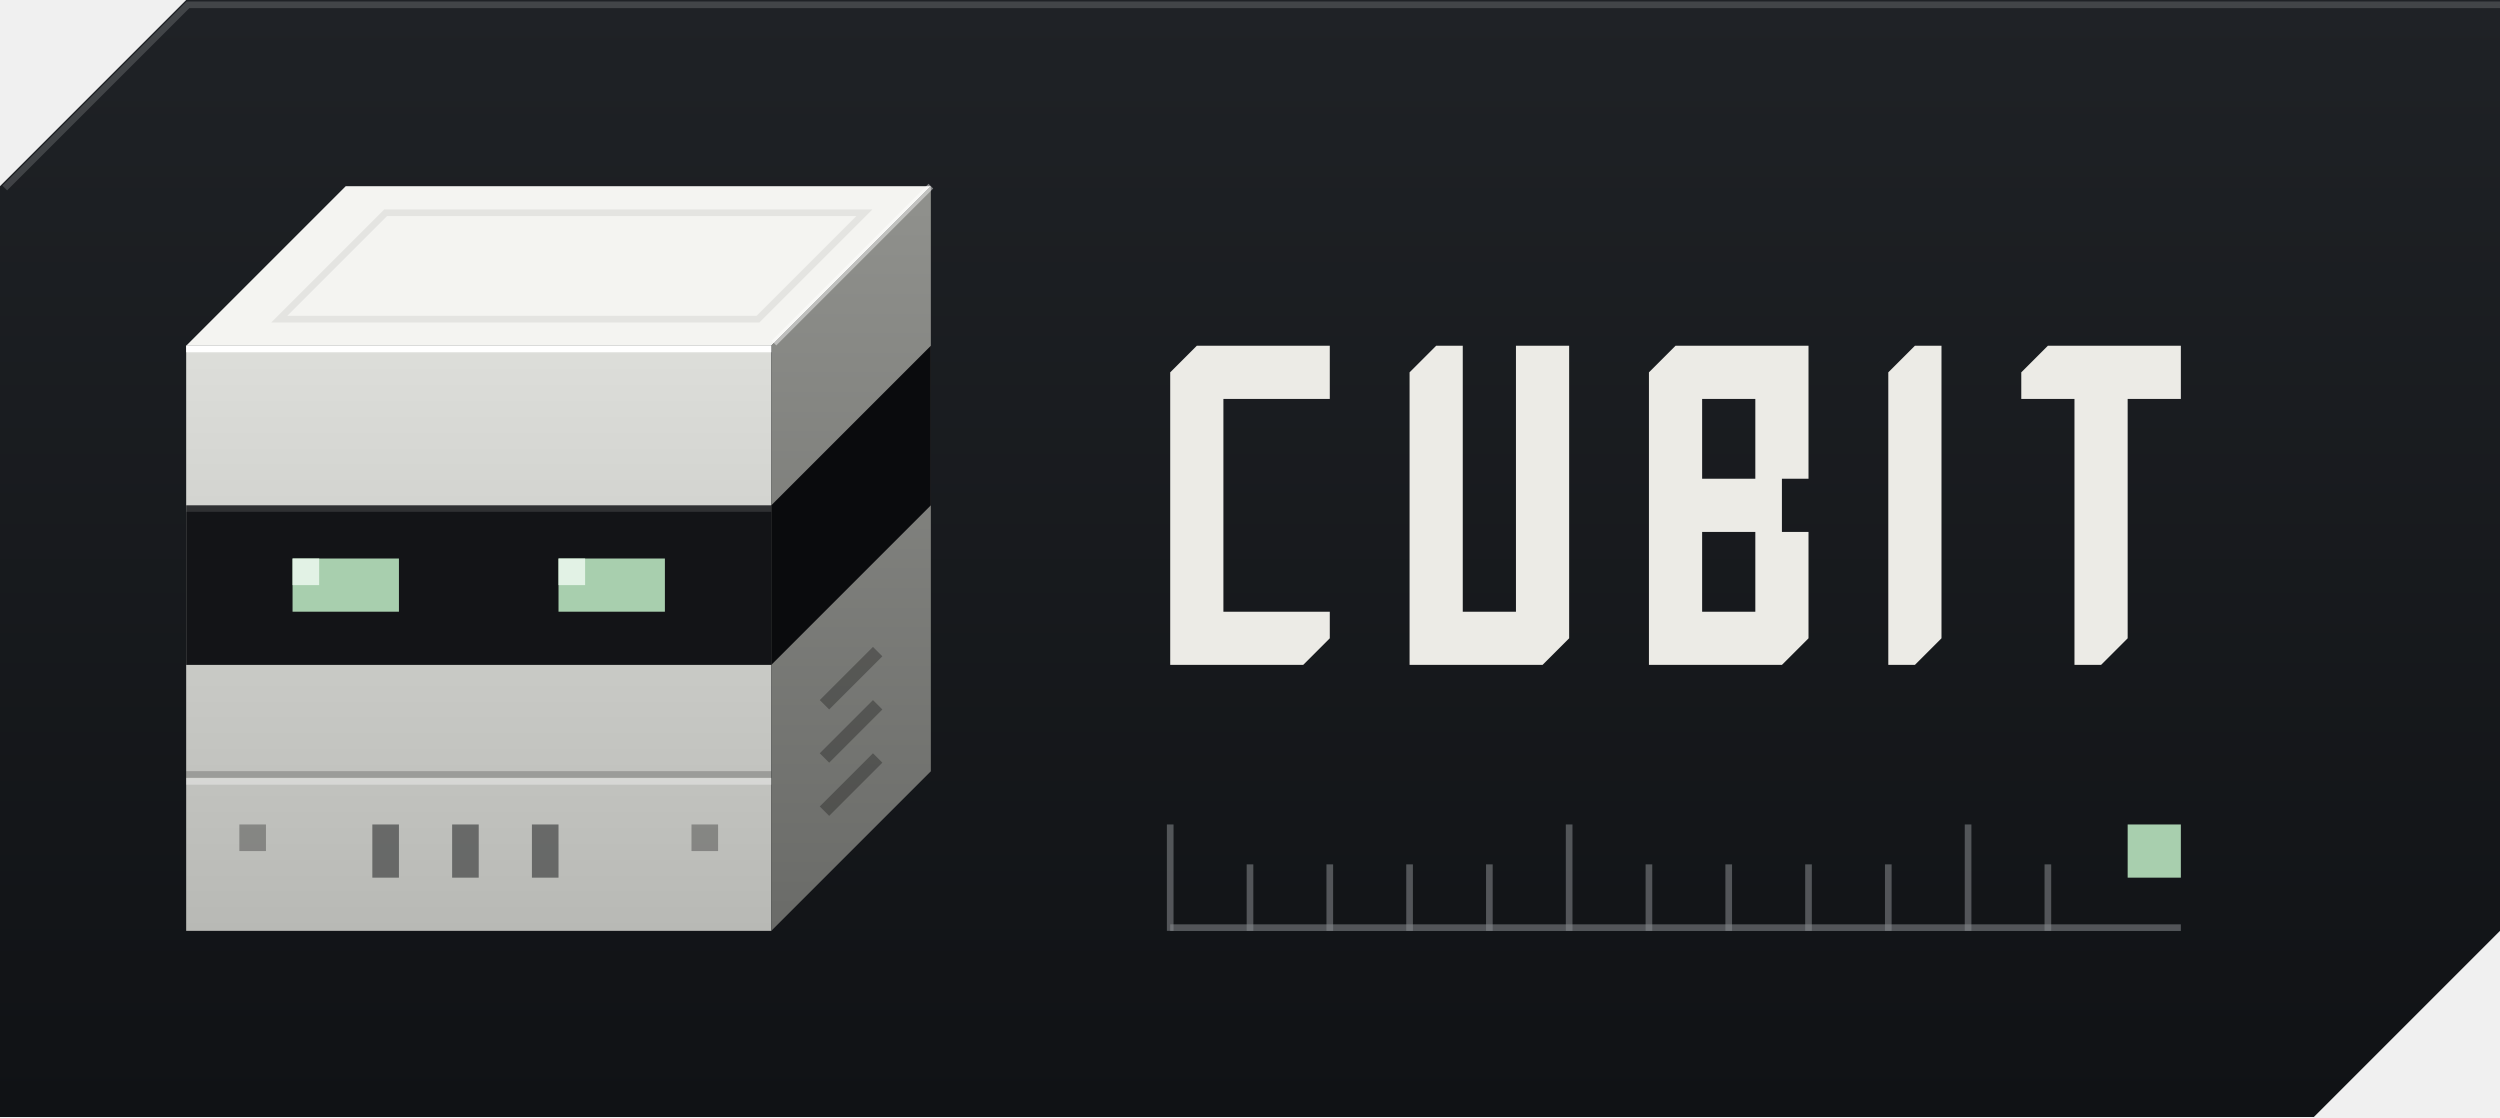
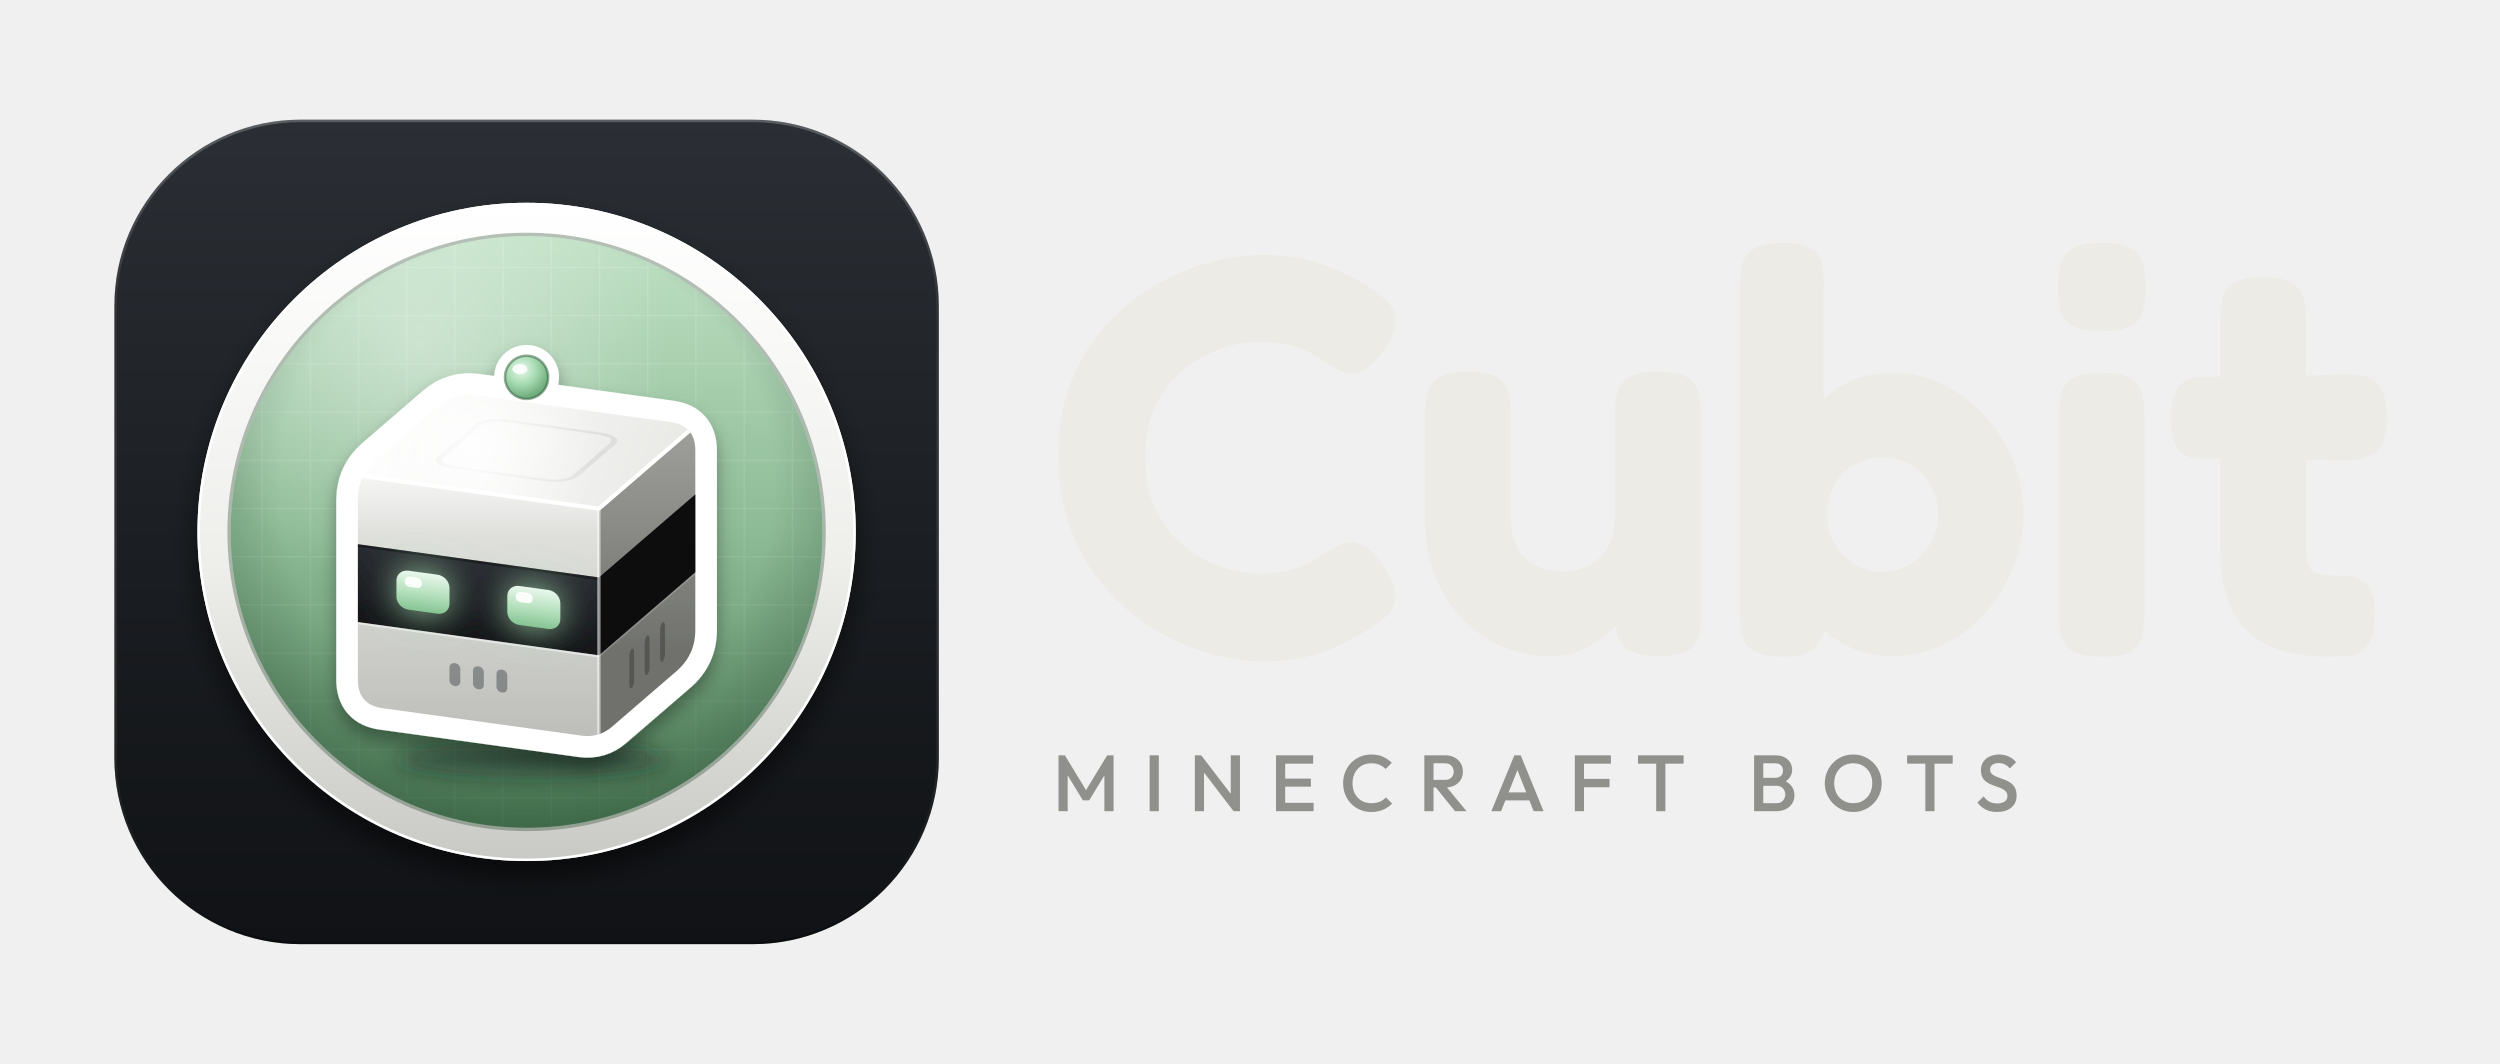
- <svg xmlns="http://www.w3.org/2000/svg" viewBox="0 0 94 42" role="img" aria-label="Cubit">
-   <defs>
-     <linearGradient id="lp" x1="0" y1="0" x2="0" y2="1">
-       <stop offset="0" stop-color="#1f2226" />
-       <stop offset="1" stop-color="#101215" />
-     </linearGradient>
-     <linearGradient id="lf" x1="0" y1="0" x2="0" y2="1">
-       <stop offset="0" stop-color="#dddeda" />
-       <stop offset="1" stop-color="#b8b9b5" />
-     </linearGradient>
-     <linearGradient id="lr" x1="0" y1="0" x2="0" y2="1">
-       <stop offset="0" stop-color="#90918d" />
-       <stop offset="1" stop-color="#6a6b68" />
-     </linearGradient>
-   </defs>
-   <path d="M7 0H94V35L87 42H0V7Z" fill="url(#lp)" />
-   <path d="M.18 7.07 7.07 .18H94" fill="none" stroke="#fff" stroke-opacity=".16" stroke-width=".25" />
-   <g transform="translate(5 5)">
-     <path d="M2 8 8 2H30L24 8Z" fill="#f4f4f1" />
-     <path d="M5.5 7 9.5 3H27.5L23.5 7Z" fill="none" stroke="#000" stroke-opacity=".07" stroke-width=".25" />
-     <path d="M2 8H24V30H2Z" fill="url(#lf)" />
-     <path d="M24 8 30 2V24L24 30Z" fill="url(#lr)" />
-     <path d="M2 8.12H24" stroke="#fff" stroke-width=".25" />
-     <path d="M24.1 7.9 30 2" stroke="#fff" stroke-opacity=".45" stroke-width=".25" />
-     <path d="M2 14H24V20H2Z" fill="#131417" />
-     <path d="M24 14 30 8V14L24 20Z" fill="#0a0b0d" />
-     <path d="M2 14.12H24" stroke="#fff" stroke-opacity=".12" stroke-width=".25" />
-     <path d="M6 16h4v2H6zM16 16h4v2h-4z" fill="#a8cfae" />
-     <path d="M6 16h1v1H6zM16 16h1v1h-1z" fill="#e2f2e5" />
-     <path d="M2 24.12H24" stroke="#000" stroke-opacity=".2" stroke-width=".25" />
-     <path d="M2 24.38H24" stroke="#fff" stroke-opacity=".35" stroke-width=".25" />
-     <path d="M9 26h1v2H9zM12 26h1v2h-1zM15 26h1v2h-1z" fill="#131417" fill-opacity=".5" />
-     <path d="M4 26h1v1H4zM21 26h1v1h-1z" fill="#000" fill-opacity=".3" />
-     <path d="M26 21.5l2-2M26 23.5l2-2M26 25.5l2-2" stroke="#000" stroke-opacity=".28" stroke-width=".5" />
-   </g>
-   <path fill="#ecebe6" fill-rule="evenodd" d="M44 14L45 13H50V15H46V23H50V24L49 25H44ZM53 14L54 13H55V23H57V13H59V24L58 25H53ZM62 14L63 13H68V18H67V20H68V24L67 25H62ZM64 15V18H66V15ZM64 20V23H66V20ZM71 14L72 13H73V24L72 25H71ZM76 14L77 13H82V15H80V24L79 25H78V15H76Z" />
-   <path d="M44 34.88H82" stroke="#878a8f" stroke-opacity=".55" stroke-width=".25" />
-   <path d="M44 31V35M47 32.5V35M50 32.5V35M53 32.5V35M56 32.5V35M59 31V35M62 32.5V35M65 32.5V35M68 32.5V35M71 32.5V35M74 31V35M77 32.5V35" stroke="#878a8f" stroke-opacity=".55" stroke-width=".25" />
-   <path d="M80 31h2v2h-2z" fill="#a8cfae" />
+ <svg xmlns="http://www.w3.org/2000/svg" viewBox="0 0 940 400" width="940" height="400" role="img" aria-label="Cubit">
+   <svg x="38" y="40" width="320" height="320" viewBox="0 0 1024 1024">
+     <defs>
+       <linearGradient id="at" x1="0" y1="0" x2="0" y2="1">
+         <stop offset="0" stop-color="#2b2f35" />
+         <stop offset=".55" stop-color="#1a1d21" />
+         <stop offset="1" stop-color="#101215" />
+       </linearGradient>
+       <linearGradient id="ate" x1="0" y1="0" x2="0" y2="1">
+         <stop offset="0" stop-color="#fff" stop-opacity=".22" />
+         <stop offset=".25" stop-color="#fff" stop-opacity=".04" />
+         <stop offset="1" stop-color="#000" stop-opacity=".35" />
+       </linearGradient>
+       <linearGradient id="abg" x1="0" y1="0" x2="0" y2="1">
+         <stop offset="0" stop-color="#bfe0c4" />
+         <stop offset=".5" stop-color="#8dbb95" />
+         <stop offset="1" stop-color="#4f8059" />
+       </linearGradient>
+       <radialGradient id="abh" cx=".32" cy=".18" r=".7">
+         <stop offset="0" stop-color="#fff" stop-opacity=".38" />
+         <stop offset=".6" stop-color="#fff" stop-opacity="0" />
+       </radialGradient>
+       <radialGradient id="abv" cx=".5" cy=".42" r=".6">
+         <stop offset=".7" stop-color="#173022" stop-opacity="0" />
+         <stop offset="1" stop-color="#173022" stop-opacity=".32" />
+       </radialGradient>
+       <linearGradient id="arg" x1="0" y1="0" x2="0" y2="1">
+         <stop offset="0" stop-color="#ffffff" />
+         <stop offset=".55" stop-color="#eeeeeb" />
+         <stop offset="1" stop-color="#c9cac6" />
+       </linearGradient>
+       <pattern id="agrid" width="58" height="58" patternUnits="userSpaceOnUse" x="483" y="483">
+         <path d="M0 .5H58M.5 0V58" stroke="#fff" stroke-opacity=".16" stroke-width="2" />
+       </pattern>
+       <linearGradient id="agm" x1="0" y1="0" x2="0" y2="1">
+         <stop offset="0" stop-color="#fff" stop-opacity="1" />
+         <stop offset="1" stop-color="#fff" stop-opacity=".25" />
+       </linearGradient>
+       <mask id="agmk">
+         <circle cx="512" cy="512" r="356" fill="url(#agm)" />
+       </mask>
+       <filter id="abs" x="-20%" y="-20%" width="140%" height="150%">
+         <feGaussianBlur in="SourceAlpha" stdDeviation="16" />
+         <feOffset dy="18" />
+         <feComponentTransfer>
+           <feFuncA type="linear" slope=".55" />
+         </feComponentTransfer>
+         <feMerge>
+           <feMergeNode />
+           <feMergeNode in="SourceGraphic" />
+         </feMerge>
+       </filter>
+       <linearGradient id="artop" gradientUnits="userSpaceOnUse" x1="309" y1="344" x2="715" y2="484">
+         <stop offset="0" stop-color="#ffffff" />
+         <stop offset="1" stop-color="#e7e8e4" />
+       </linearGradient>
+       <linearGradient id="arfr" gradientUnits="userSpaceOnUse" x1="0" y1="444" x2="0" y2="760">
+         <stop offset="0" stop-color="#e9eae6" />
+         <stop offset="1" stop-color="#bdbeba" />
+       </linearGradient>
+       <linearGradient id="arsd" gradientUnits="userSpaceOnUse" x1="0" y1="344" x2="0" y2="660">
+         <stop offset="0" stop-color="#a6a7a3" />
+         <stop offset="1" stop-color="#6f706c" />
+       </linearGradient>
+       <linearGradient id="arvis" x1="0" y1="0" x2="0" y2="1">
+         <stop offset="0" stop-color="#2a2d32" />
+         <stop offset="1" stop-color="#121417" />
+       </linearGradient>
+       <linearGradient id="areye" x1="0" y1="0" x2="0" y2="1">
+         <stop offset="0" stop-color="#e9f7ec" />
+         <stop offset=".55" stop-color="#b4e0bc" />
+         <stop offset="1" stop-color="#86c493" />
+       </linearGradient>
+       <linearGradient id="arst" x1="0" y1="0" x2="1" y2="0">
+         <stop offset="0" stop-color="#f4f4f1" />
+         <stop offset="1" stop-color="#9a9b97" />
+       </linearGradient>
+       <radialGradient id="arball" cx=".38" cy=".32" r=".75">
+         <stop offset="0" stop-color="#eaf8ed" />
+         <stop offset=".45" stop-color="#a8dcb3" />
+         <stop offset="1" stop-color="#5f9d6c" />
+       </radialGradient>
+       <linearGradient id="argl" gradientUnits="userSpaceOnUse" x1="0" y1="444" x2="0" y2="760">
+         <stop offset="0" stop-color="#fff" stop-opacity=".55" />
+         <stop offset=".22" stop-color="#fff" stop-opacity="0" />
+       </linearGradient>
+       <clipPath id="arclip">
+         <path d="M309 474Q309 444 331.72 424.41L404.55 361.63Q425 344 451.75 347.69L685.28 379.9Q715 384 715 414L715 630Q715 660 692.28 679.59L614.91 746.29Q599 760 578.2 757.13L338.72 724.1Q309 720 309 690Z" />
+       </clipPath>
+       <clipPath id="arcf">
+         <path d="M309 444L599 484L599 760L309 720Z" />
+       </clipPath>
+       <clipPath id="arcs">
+         <path d="M599 484L715 384L715 660L599 760Z" />
+       </clipPath>
+       <radialGradient id="arspec" gradientUnits="userSpaceOnUse" cx="448.2" cy="411" r="150">
+         <stop offset="0" stop-color="#fff" stop-opacity=".9" />
+         <stop offset="1" stop-color="#fff" stop-opacity="0" />
+       </radialGradient>
+       <filter id="arglow" x="-50%" y="-80%" width="200%" height="260%">
+         <feGaussianBlur stdDeviation="7" />
+       </filter>
+       <filter id="arsh" x="-40%" y="-80%" width="180%" height="260%">
+         <feGaussianBlur stdDeviation="12" />
+       </filter>
+       <filter id="ards" x="-30%" y="-30%" width="160%" height="170%">
+         <feGaussianBlur in="SourceAlpha" stdDeviation="10" />
+         <feOffset dy="12" />
+         <feComponentTransfer>
+           <feFuncA type="linear" slope=".35" />
+         </feComponentTransfer>
+         <feMerge>
+           <feMergeNode />
+           <feMergeNode in="SourceGraphic" />
+         </feMerge>
+       </filter>
+     </defs>
+     <rect x="16" y="16" width="992" height="992" rx="224" fill="url(#at)" />
+     <rect x="17.5" y="17.5" width="989" height="989" rx="222.5" fill="none" stroke="url(#ate)" stroke-width="3" />
+     <g filter="url(#abs)">
+       <circle cx="512" cy="512" r="396" fill="url(#arg)" />
+     </g>
+     <circle cx="512" cy="512" r="394.5" fill="none" stroke="#fff" stroke-width="3" />
+     <circle cx="512" cy="512" r="356" fill="url(#abg)" />
+     <circle cx="512" cy="512" r="356" fill="url(#agrid)" mask="url(#agmk)" />
+     <circle cx="512" cy="512" r="356" fill="url(#abv)" />
+     <circle cx="512" cy="512" r="356" fill="url(#abh)" />
+     <circle cx="512" cy="512" r="358" fill="none" stroke="#2b4a33" stroke-opacity=".35" stroke-width="4" />
+     <ellipse cx="518" cy="786" rx="162.4" ry="22" fill="#11241a" fill-opacity=".5" filter="url(#arsh)" />
+     <g filter="url(#ards)">
+       <g fill="#fff">
+         <path d="M512 414V326" stroke="#fff" stroke-width="42" stroke-linecap="round" />
+         <circle cx="512" cy="326" r="39" fill="#fff" />
+         <path d="M309 474Q309 444 331.72 424.41L404.55 361.63Q425 344 451.75 347.69L685.28 379.9Q715 384 715 414L715 630Q715 660 692.28 679.59L614.91 746.29Q599 760 578.2 757.13L338.72 724.1Q309 720 309 690Z" stroke="#fff" stroke-width="52" stroke-linejoin="round" />
+       </g>
+       <ellipse cx="512" cy="414" rx="24" ry="12" fill="#a9aaa6" />
+       <path d="M512 414V326" stroke="url(#arst)" stroke-width="14" stroke-linecap="round" />
+       <circle cx="512" cy="326" r="26" fill="url(#arball)" />
+       <circle cx="512" cy="326" r="26" fill="none" stroke="#2f5a3a" stroke-opacity=".5" stroke-width="3" />
+       <ellipse cx="504" cy="316" rx="9" ry="6" fill="#fff" fill-opacity=".85" />
+       <g clip-path="url(#arclip)">
+         <path d="M599 484L715 384L715 660L599 760Z" fill="url(#arsd)" />
+         <path d="M309 444L599 484L599 760L309 720Z" fill="url(#arfr)" />
+         <path d="M309 444L599 484L599 760L309 720Z" fill="url(#argl)" />
+         <path d="M309 444L425 344L715 384L599 484Z" fill="url(#artop)" />
+         <g transform="matrix(1.16 -1 2.9 0.4 309 444)">
+           <path d="M22 32Q22 22 32 22L68 22Q78 22 78 32L78 68Q78 78 68 78L32 78Q22 78 22 68Z" fill="none" stroke="#000" stroke-opacity=".07" stroke-width="2.4" />
+         </g>
+         <path d="M309 444L425 344L715 384L599 484Z" fill="url(#arspec)" />
+         <g clip-path="url(#arcf)">
+           <g transform="matrix(2.9 0.4 0 2.76 309 444)">
+             <rect x="-2" y="30" width="104" height="34" fill="url(#arvis)" />
+             <path d="M-2 30.6H102" stroke="#000" stroke-opacity=".35" stroke-width="1.2" />
+             <path d="M-2 64.4H102" stroke="#fff" stroke-opacity=".5" stroke-width="1" />
+             <g filter="url(#arglow)" opacity=".9">
+               <rect x="16" y="38.5" width="22" height="17" rx="5" fill="#a8e0b4" />
+               <rect x="62" y="38.5" width="22" height="17" rx="5" fill="#a8e0b4" />
+             </g>
+             <rect x="16" y="38.5" width="22" height="17" rx="5" fill="url(#areye)" />
+             <rect x="62" y="38.5" width="22" height="17" rx="5" fill="url(#areye)" />
+             <rect x="19.5" y="41" width="7" height="4.5" rx="2" fill="#fff" fill-opacity=".9" />
+             <rect x="65.5" y="41" width="7" height="4.5" rx="2" fill="#fff" fill-opacity=".9" />
+             <g fill="#55575b" fill-opacity=".55">
+               <rect x="38" y="76" width="4.5" height="10" rx="2.2" />
+               <rect x="47.75" y="76" width="4.5" height="10" rx="2.2" />
+               <rect x="57.5" y="76" width="4.5" height="10" rx="2.2" />
+             </g>
+           </g>
+         </g>
+         <g clip-path="url(#arcs)">
+           <g transform="matrix(1.16 -1 0 2.76 599 484)">
+             <rect x="-2" y="30" width="104" height="34" fill="#0d0e10" />
+             <path d="M-2 64.4H102" stroke="#fff" stroke-opacity=".18" stroke-width="1" />
+             <g stroke="#3e3f3c" stroke-opacity=".55" stroke-width="5" stroke-linecap="round">
+               <path d="M34 76V88M50 76V88M66 76V88" />
+             </g>
+           </g>
+         </g>
+         <path d="M309 444L599 484L715 384" fill="none" stroke="#fff" stroke-width="5" stroke-linejoin="round" />
+         <path d="M599 484L599 760" stroke="#fff" stroke-opacity=".55" stroke-width="4" />
+       </g>
+     </g>
+   </svg>
+   <path transform="translate(392.44 245)" fill="#ecebe6" d="M82.18 3.64Q72.76 3.64 62.27 0.64Q51.79 -2.35 41.73 -8.35Q31.67 -14.34 23.43 -23.65Q15.19 -32.96 10.38 -45.47Q5.56 -57.99 5.56 -74.04Q5.56 -89.45 10.38 -101.54Q15.19 -113.63 23.33 -122.62Q31.46 -131.61 41.52 -137.5Q51.57 -143.38 62.27 -146.27Q72.97 -149.16 82.6 -149.16Q93.52 -149.16 101.65 -146.59Q109.78 -144.02 114.92 -141.35Q120.05 -138.67 121.34 -137.6Q125.19 -135.25 128.61 -132.25Q132.04 -129.26 132.25 -124.33Q132.25 -121.77 131.29 -119.3Q130.33 -116.84 128.4 -114.06Q124.98 -109.14 121.87 -106.89Q118.77 -104.65 115.56 -104.65Q112.99 -104.65 110.75 -105.93Q108.5 -107.21 105.07 -109.35Q103.58 -110.42 100.79 -112.03Q98.01 -113.63 93.3 -115.03Q88.6 -116.42 81.32 -116.42Q73.83 -116.42 66.23 -113.74Q58.64 -111.07 52.22 -105.72Q45.8 -100.37 41.94 -92.13Q38.09 -83.89 38.09 -72.97Q38.09 -61.63 42.05 -53.5Q46.01 -45.37 52.43 -40.02Q58.85 -34.67 66.45 -31.99Q74.04 -29.32 81.32 -29.32Q87.74 -29.32 92.34 -30.6Q96.94 -31.89 100.26 -33.7Q103.58 -35.52 105.93 -37.02Q108.28 -38.52 110.75 -39.8Q113.21 -41.09 115.77 -41.09Q118.77 -41.09 121.87 -38.73Q124.98 -36.38 128.19 -31.24Q130.11 -28.46 131.18 -25.79Q132.25 -23.11 132.04 -20.54Q132.04 -16.05 128.61 -13.16Q125.19 -10.27 121.34 -7.92Q119.63 -7.06 114.7 -4.17Q109.78 -1.28 101.65 1.18Q93.52 3.64 82.18 3.64ZM190.39 1.71Q180.54 1.71 171.88 -2.14Q163.21 -5.99 156.79 -12.95Q150.37 -19.9 146.84 -29.43Q143.31 -38.95 143.31 -50.29V-89.02Q143.31 -93.3 144.16 -96.94Q145.02 -100.58 148.34 -102.93Q151.65 -105.29 159.57 -105.29Q167.49 -105.29 170.81 -102.93Q174.12 -100.58 174.87 -96.84Q175.62 -93.09 175.62 -88.81V-50.29Q175.62 -44.08 177.87 -39.48Q180.11 -34.88 184.5 -32.53Q188.89 -30.17 194.88 -30.17Q201.09 -30.17 205.47 -32.63Q209.86 -35.1 212.32 -39.59Q214.78 -44.08 214.78 -50.29V-89.24Q214.78 -93.52 215.64 -97.16Q216.49 -100.79 219.81 -103.04Q223.13 -105.29 231.05 -105.29Q238.96 -105.29 242.28 -102.93Q245.6 -100.58 246.35 -96.84Q247.1 -93.09 247.1 -89.02V-13.7Q247.1 -9.63 246.35 -6.1Q245.6 -2.57 242.17 -0.43Q238.75 1.71 231.05 1.71Q225.27 1.71 222.06 0.43Q218.85 -0.86 217.35 -2.78Q215.85 -4.71 215.53 -6.85Q215.21 -8.99 215.21 -10.7L217.99 -13.05Q217.35 -12.2 215.21 -9.84Q213.07 -7.49 209.54 -4.82Q206.01 -2.14 201.3 -0.21Q196.59 1.71 190.39 1.71ZM319.57 1.71Q309.08 1.71 301.06 -2.68Q293.03 -7.06 287.79 -14.55Q282.55 -22.04 279.87 -31.67Q277.2 -41.3 277.41 -52.22Q277.41 -62.7 280.19 -72.33Q282.97 -81.96 288.22 -89.24Q293.46 -96.51 301.27 -100.69Q309.08 -104.86 319.57 -104.86Q328.98 -104.86 337.87 -100.58Q346.75 -96.3 353.59 -88.92Q360.44 -81.53 364.4 -72.01Q368.36 -62.49 368.36 -52Q368.36 -41.09 364.4 -31.35Q360.44 -21.61 353.59 -14.12Q346.75 -6.63 337.97 -2.46Q329.2 1.71 319.57 1.71ZM315.07 -29.96Q321.07 -29.96 325.77 -32.85Q330.48 -35.74 333.37 -40.66Q336.26 -45.58 336.26 -51.57Q336.26 -57.78 333.48 -62.59Q330.7 -67.41 325.99 -70.19Q321.28 -72.97 315.29 -72.97Q309.51 -72.97 304.69 -70.19Q299.88 -67.41 297.21 -62.59Q294.53 -57.78 294.53 -51.57Q294.53 -45.58 297.31 -40.66Q300.09 -35.74 304.8 -32.85Q309.51 -29.96 315.07 -29.96ZM277.84 1.93Q270.13 1.93 266.71 -0.43Q263.29 -2.78 262.54 -6.53Q261.79 -10.27 261.79 -14.34V-137.39Q261.79 -141.88 262.64 -145.52Q263.5 -149.16 266.82 -151.4Q270.13 -153.65 278.05 -153.65Q285.76 -153.65 288.97 -151.3Q292.18 -148.94 292.82 -145.2Q293.46 -141.45 293.25 -137.39V-7.7Q292.18 -2.78 288.75 -0.43Q285.33 1.93 277.84 1.93ZM397.82 1.93Q389.9 1.93 386.58 -0.32Q383.27 -2.57 382.52 -6.31Q381.77 -10.06 381.77 -14.12V-88.81Q381.77 -93.09 382.52 -96.73Q383.27 -100.37 386.69 -102.61Q390.11 -104.86 398.03 -104.86Q405.74 -104.86 409.05 -102.51Q412.37 -100.15 413.12 -96.51Q413.87 -92.88 413.87 -88.38V-13.91Q413.87 -9.84 413.12 -6.1Q412.37 -2.35 409.05 -0.21Q405.74 1.93 397.82 1.93ZM397.82 -120.48Q389.69 -120.48 386.26 -122.84Q382.84 -125.19 382.09 -129.04Q381.34 -132.89 381.34 -137.17Q381.34 -141.67 382.2 -145.41Q383.05 -149.16 386.48 -151.4Q389.9 -153.65 398.03 -153.65Q405.95 -153.65 409.37 -151.3Q412.8 -148.94 413.55 -145.09Q414.3 -141.24 414.3 -136.96Q414.3 -132.68 413.55 -128.83Q412.8 -124.98 409.37 -122.73Q405.95 -120.48 397.82 -120.48ZM484.2 1.93Q473.29 1.93 465.48 -0.43Q457.66 -2.78 452.53 -7.7Q447.39 -12.63 444.93 -20.22Q442.47 -27.82 442.47 -38.31V-125.19Q442.47 -129.47 443.22 -132.89Q443.97 -136.32 447.39 -138.56Q450.82 -140.81 458.52 -140.81Q466.22 -140.81 469.65 -138.46Q473.07 -136.1 473.82 -132.47Q474.57 -128.83 474.57 -124.55V-39.59Q474.57 -36.17 475.11 -33.92Q475.64 -31.67 476.71 -30.6Q477.78 -29.53 479.71 -29.1Q481.63 -28.68 484.41 -28.68Q489.12 -28.68 492.76 -27.82Q496.4 -26.96 498.43 -23.97Q500.46 -20.97 500.46 -13.91Q500.46 -6.21 498.11 -2.78Q495.76 0.64 492.01 1.28Q488.27 1.93 484.2 1.93ZM435.84 -103.36H459.38L488.91 -104.22Q492.97 -104.22 496.61 -103.47Q500.25 -102.72 502.6 -99.3Q504.96 -95.87 504.96 -87.95Q504.96 -80.68 502.71 -77.25Q500.46 -73.83 496.83 -72.87Q493.19 -71.9 488.91 -71.9L460.87 -72.55H434.98Q428.77 -72.76 426.31 -76.29Q423.85 -79.82 423.85 -88.17Q423.85 -95.87 426.85 -99.62Q429.84 -103.36 435.84 -103.36Z" />
+   <path transform="translate(395.72 305)" fill="#90918d" d="M2.28 0V-21H4.68L13.41 -6.63H11.85L20.58 -21H22.98V0H19.53V-14.94L20.31 -14.73L13.83 -4.08H11.43L4.95 -14.73L5.73 -14.94V0ZM36.54 0V-21H39.99V0ZM53.55 0V-21H55.95L57 -17.04V0ZM68.1 0 55.53 -16.41 55.95 -21 68.52 -4.59ZM68.1 0 67.05 -3.69V-21H70.5V0ZM84.06 0V-21H87.51V0ZM86.43 0V-3.15H98.19V0ZM86.43 -9.21V-12.24H97.17V-9.21ZM86.43 -17.85V-21H98.04V-17.85ZM119.88 0.3Q117.6 0.3 115.66 -0.52Q113.73 -1.35 112.29 -2.83Q110.85 -4.32 110.07 -6.29Q109.29 -8.25 109.29 -10.5Q109.29 -12.75 110.07 -14.71Q110.85 -16.68 112.29 -18.15Q113.73 -19.62 115.66 -20.46Q117.6 -21.3 119.88 -21.3Q122.43 -21.3 124.29 -20.46Q126.15 -19.62 127.59 -18.18L125.25 -15.84Q124.32 -16.86 122.98 -17.43Q121.65 -18 119.88 -18Q118.32 -18 117.03 -17.46Q115.74 -16.92 114.8 -15.91Q113.85 -14.91 113.34 -13.53Q112.83 -12.15 112.83 -10.5Q112.83 -8.85 113.34 -7.47Q113.85 -6.09 114.8 -5.08Q115.74 -4.08 117.03 -3.54Q118.32 -3 119.88 -3Q121.8 -3 123.13 -3.58Q124.47 -4.17 125.4 -5.19L127.74 -2.85Q126.3 -1.38 124.35 -0.54Q122.4 0.3 119.88 0.3ZM142.2 -8.91V-11.76H147.51Q149.1 -11.76 149.99 -12.59Q150.87 -13.41 150.87 -14.88Q150.87 -16.2 150 -17.1Q149.13 -18 147.54 -18H142.2V-21H147.69Q149.67 -21 151.17 -20.2Q152.67 -19.41 153.5 -18.05Q154.32 -16.68 154.32 -14.94Q154.32 -13.11 153.5 -11.76Q152.67 -10.41 151.17 -9.66Q149.67 -8.91 147.69 -8.91ZM139.83 0V-21H143.28V0ZM151.35 0 144 -9.12 147.21 -10.29 155.7 0ZM165.03 0 173.67 -21H176.07L184.65 0H180.93L174.21 -17.01H175.47L168.69 0ZM169.29 -4.05V-7.05H180.42V-4.05ZM196.41 0V-21H199.86V0ZM198.78 -9V-12.15H209.46V-9ZM198.78 -17.85V-21H209.97V-17.85ZM227.01 0V-20.4H230.46V0ZM220.17 -17.85V-21H237.3V-17.85ZM266.19 0V-3H272.22Q273.81 -3 274.68 -3.99Q275.55 -4.98 275.55 -6.27Q275.55 -7.14 275.16 -7.89Q274.77 -8.64 274.02 -9.09Q273.27 -9.54 272.22 -9.54H266.19V-12.54H271.71Q273.06 -12.54 273.87 -13.23Q274.68 -13.92 274.68 -15.27Q274.68 -16.62 273.87 -17.31Q273.06 -18 271.71 -18H266.19V-21H271.8Q273.93 -21 275.34 -20.22Q276.75 -19.44 277.44 -18.21Q278.13 -16.98 278.13 -15.57Q278.13 -13.92 277.21 -12.66Q276.3 -11.4 274.53 -10.62L274.8 -11.7Q276.78 -10.89 277.89 -9.42Q279 -7.95 279 -5.97Q279 -4.35 278.2 -3Q277.41 -1.65 275.86 -0.82Q274.32 0 272.07 0ZM263.82 0V-21H267.27V0ZM301.14 0.3Q298.89 0.3 296.94 -0.54Q294.99 -1.38 293.52 -2.86Q292.05 -4.35 291.23 -6.31Q290.4 -8.28 290.4 -10.53Q290.4 -12.78 291.23 -14.73Q292.05 -16.68 293.5 -18.16Q294.96 -19.65 296.89 -20.48Q298.83 -21.3 301.08 -21.3Q303.33 -21.3 305.26 -20.48Q307.2 -19.65 308.67 -18.16Q310.14 -16.68 310.96 -14.71Q311.79 -12.75 311.79 -10.5Q311.79 -8.25 310.96 -6.29Q310.14 -4.32 308.68 -2.85Q307.23 -1.38 305.29 -0.54Q303.36 0.3 301.14 0.3ZM301.08 -3Q303.21 -3 304.81 -3.96Q306.42 -4.92 307.33 -6.62Q308.25 -8.31 308.25 -10.53Q308.25 -12.18 307.73 -13.54Q307.2 -14.91 306.24 -15.91Q305.28 -16.92 303.97 -17.46Q302.67 -18 301.08 -18Q298.98 -18 297.38 -17.05Q295.77 -16.11 294.86 -14.43Q293.94 -12.75 293.94 -10.53Q293.94 -8.88 294.47 -7.48Q294.99 -6.09 295.94 -5.1Q296.88 -4.11 298.2 -3.55Q299.52 -3 301.08 -3ZM328.2 0V-20.4H331.65V0ZM321.36 -17.85V-21H338.49V-17.85ZM355.14 0.3Q352.65 0.3 350.91 -0.6Q349.17 -1.5 347.79 -3.24L350.13 -5.58Q351 -4.32 352.2 -3.62Q353.4 -2.91 355.26 -2.91Q357 -2.91 358.03 -3.63Q359.07 -4.35 359.07 -5.61Q359.07 -6.66 358.53 -7.32Q357.99 -7.98 357.11 -8.41Q356.22 -8.85 355.15 -9.2Q354.09 -9.54 353.02 -9.97Q351.96 -10.41 351.07 -11.07Q350.19 -11.73 349.65 -12.78Q349.11 -13.83 349.11 -15.45Q349.11 -17.31 350.02 -18.61Q350.94 -19.92 352.5 -20.61Q354.06 -21.3 355.98 -21.3Q358.05 -21.3 359.69 -20.49Q361.32 -19.68 362.34 -18.42L360 -16.08Q359.1 -17.1 358.12 -17.59Q357.15 -18.09 355.89 -18.09Q354.33 -18.09 353.44 -17.46Q352.56 -16.83 352.56 -15.69Q352.56 -14.73 353.1 -14.14Q353.64 -13.56 354.52 -13.15Q355.41 -12.75 356.47 -12.39Q357.54 -12.03 358.61 -11.58Q359.67 -11.13 360.56 -10.42Q361.44 -9.72 361.98 -8.61Q362.52 -7.5 362.52 -5.82Q362.52 -3 360.52 -1.35Q358.53 0.3 355.14 0.3Z" />
</svg>
